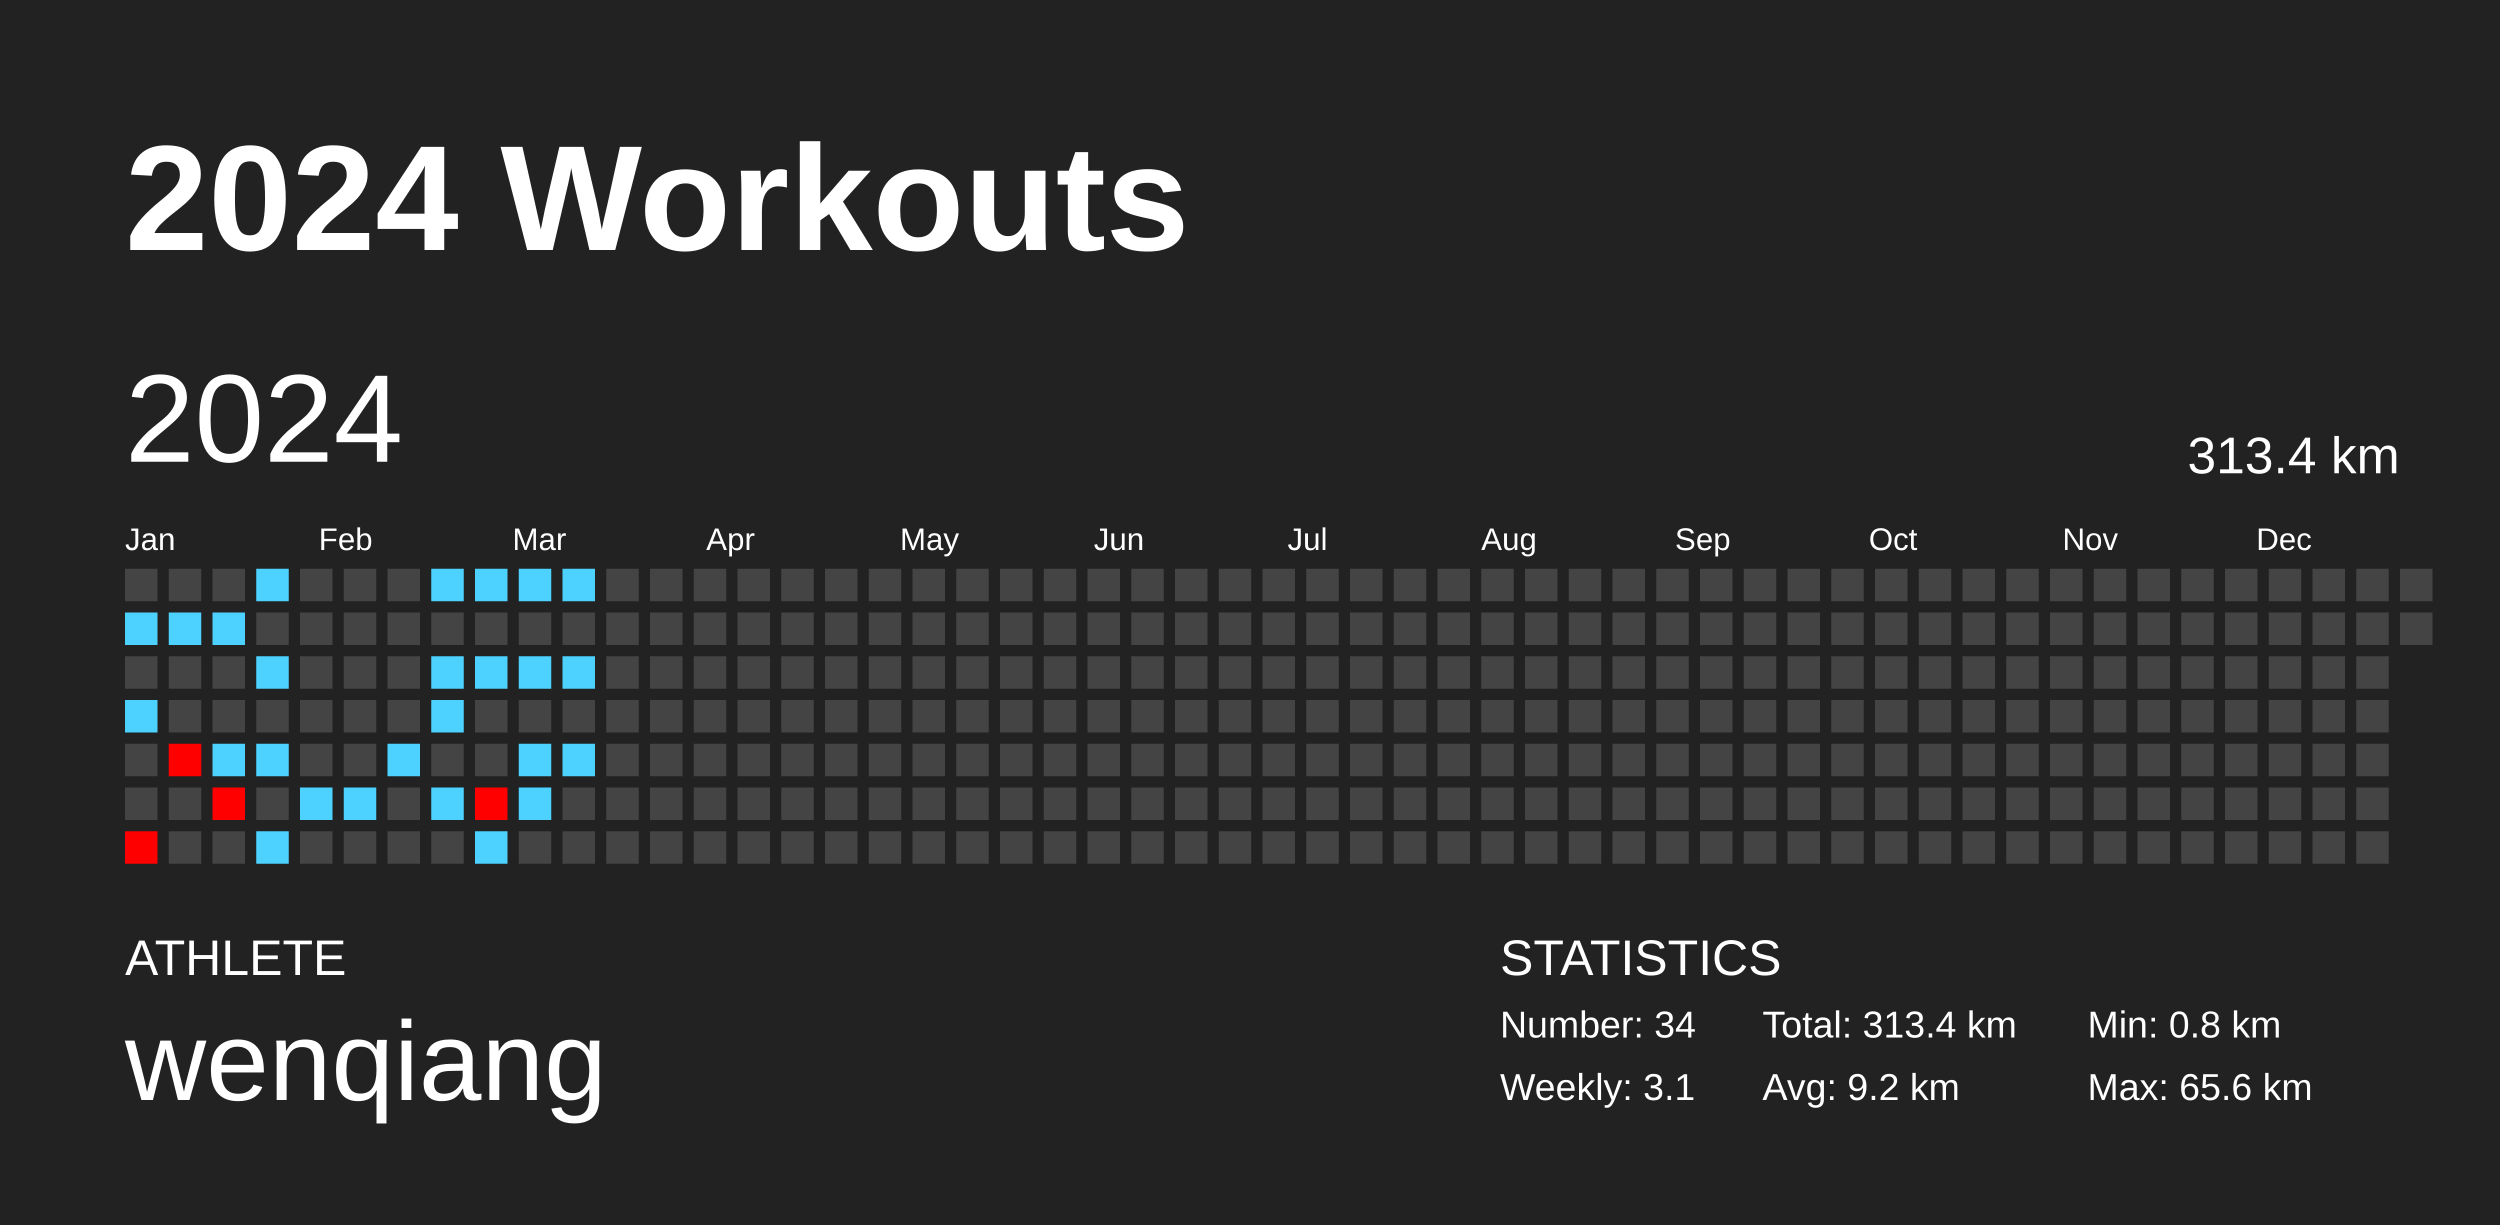
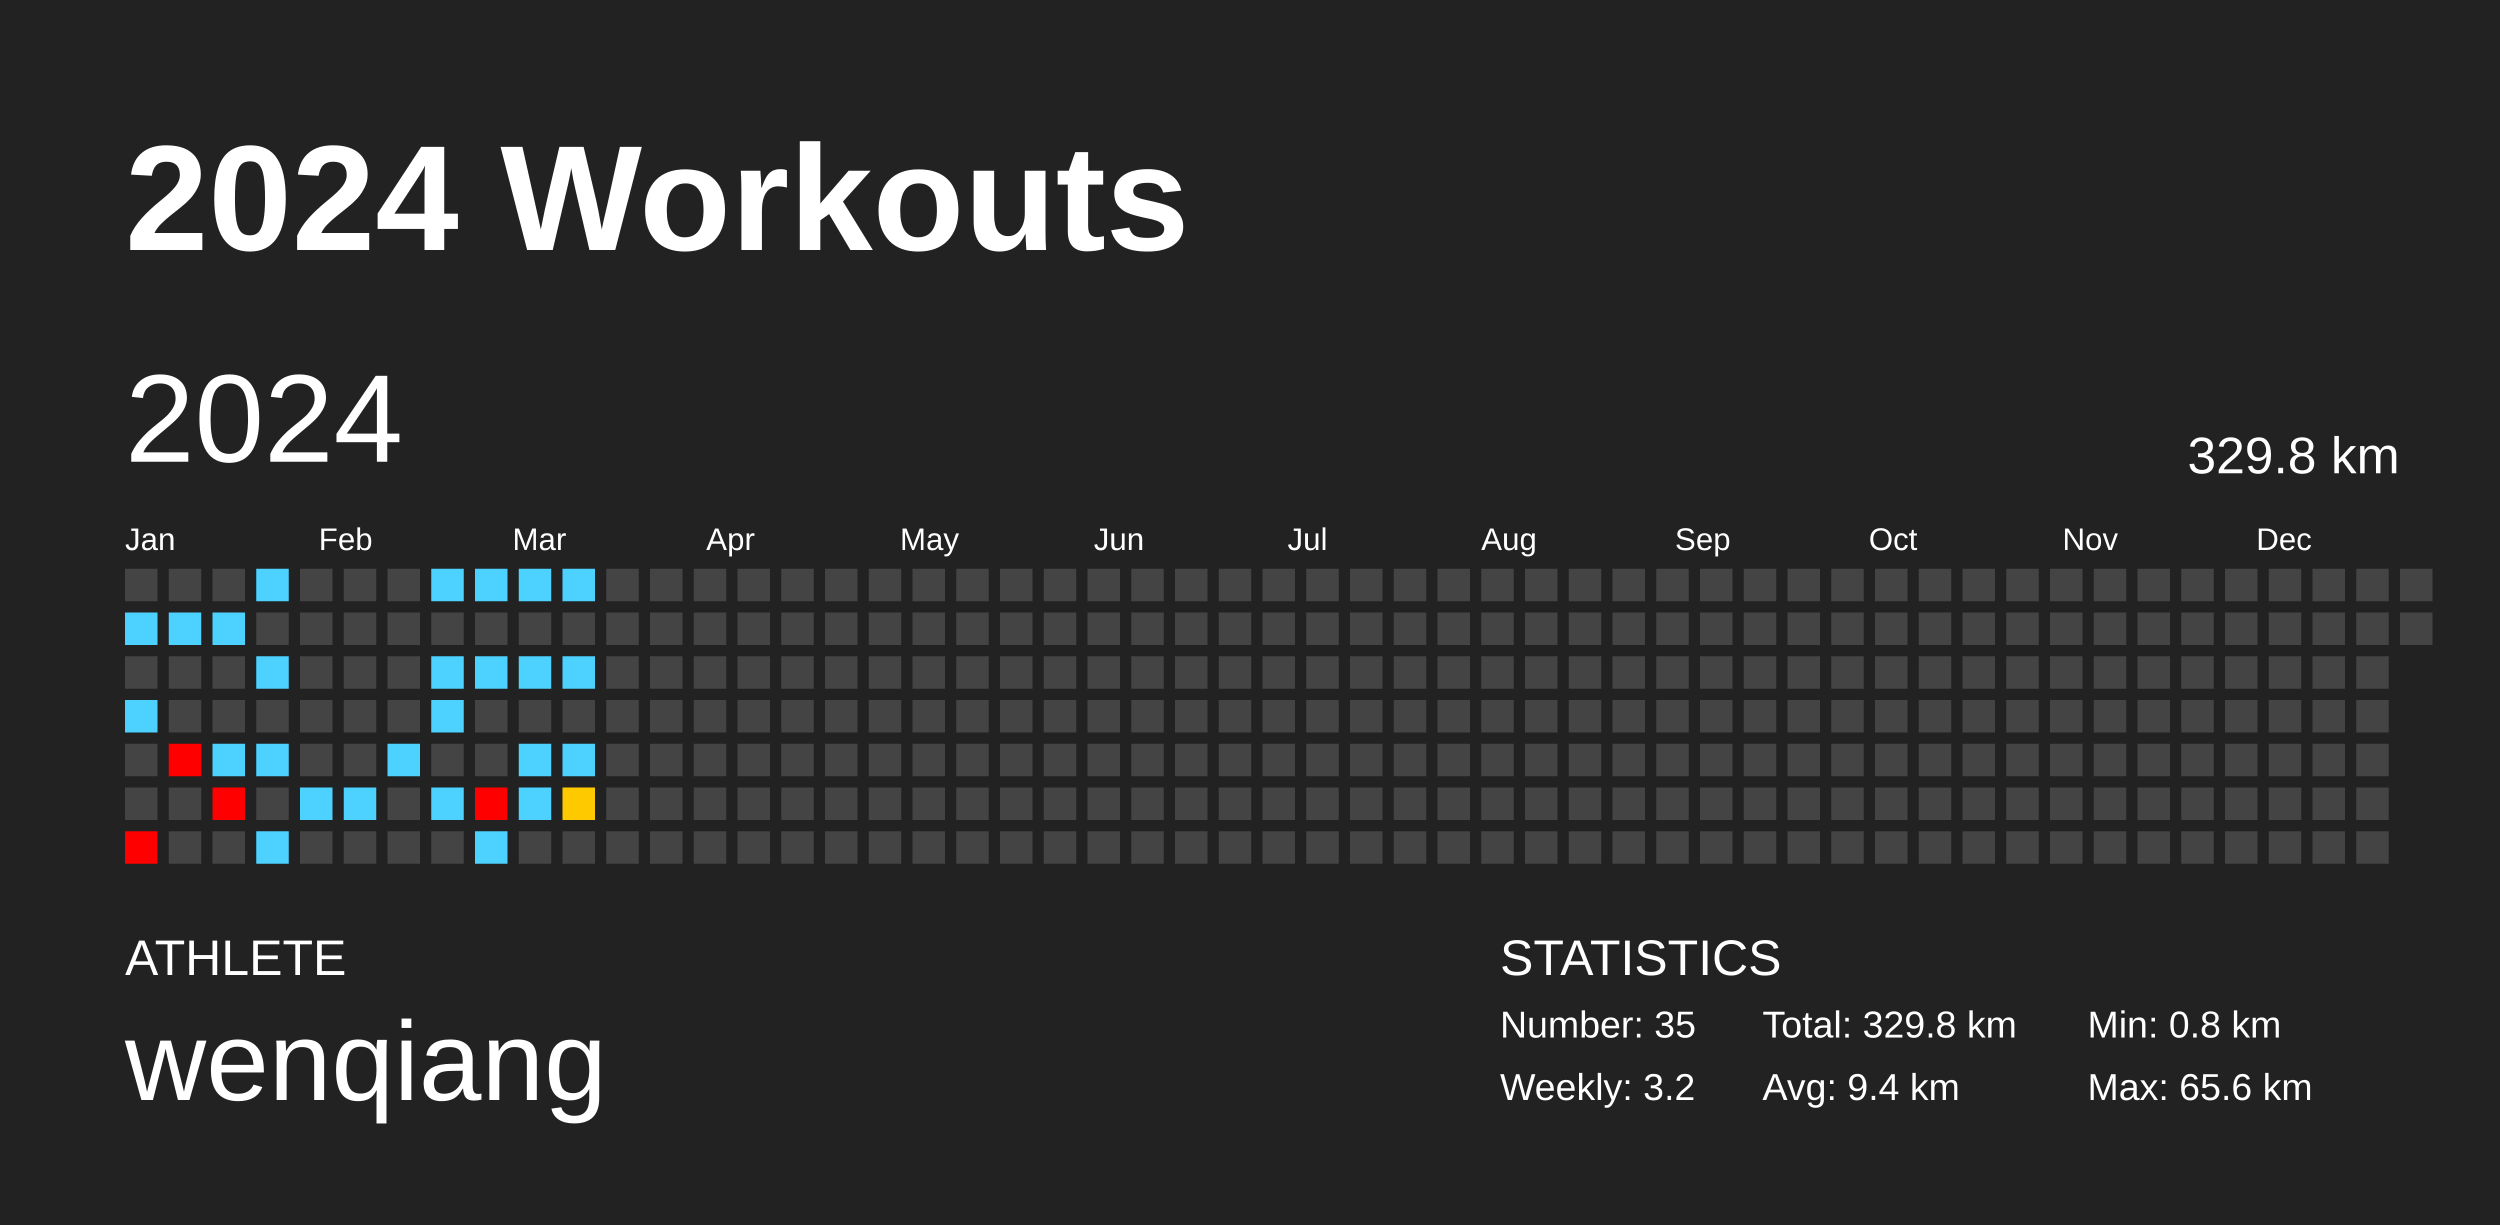
<svg xmlns="http://www.w3.org/2000/svg" baseProfile="full" height="98mm" version="1.1" viewBox="0,0,200,98" width="200mm">
  <defs />
  <rect fill="#222222" height="98" width="200" x="0" y="0" />
  <text fill="#FFFFFF" style="font-size:12px; font-family:Arial; font-weight:bold;" x="10" y="20">2024 Workouts</text>
  <text fill="#FFFFFF" style="font-size:4px; font-family:Arial" x="10" y="78">ATHLETE</text>
  <text fill="#FFFFFF" style="font-size:9px; font-family:Arial" x="10" y="88">wenqiang</text>
  <text fill="#FFFFFF" style="font-size:4px; font-family:Arial" x="120" y="78">STATISTICS</text>
-   <text fill="#FFFFFF" style="font-size:3px; font-family:Arial" x="120" y="83">Number: 34</text>
-   <text fill="#FFFFFF" style="font-size:3px; font-family:Arial" x="120" y="88">Weekly: 3.1</text>
-   <text fill="#FFFFFF" style="font-size:3px; font-family:Arial" x="141" y="83">Total: 313.4 km</text>
-   <text fill="#FFFFFF" style="font-size:3px; font-family:Arial" x="141" y="88">Avg: 9.2 km</text>
+   <text fill="#FFFFFF" style="font-size:3px; font-family:Arial" x="120" y="83">Number: 35</text>
+   <text fill="#FFFFFF" style="font-size:3px; font-family:Arial" x="120" y="88">Weekly: 3.2</text>
+   <text fill="#FFFFFF" style="font-size:3px; font-family:Arial" x="141" y="83">Total: 329.8 km</text>
+   <text fill="#FFFFFF" style="font-size:3px; font-family:Arial" x="141" y="88">Avg: 9.4 km</text>
  <text fill="#FFFFFF" style="font-size:3px; font-family:Arial" x="167" y="83">Min: 0.8 km</text>
  <text fill="#FFFFFF" style="font-size:3px; font-family:Arial" x="167" y="88">Max: 65.6 km</text>
  <text dominant-baseline="hanging" fill="#FFFFFF" style="font-size:10.0px; font-family:Arial;" x="10" y="30">2024</text>
-   <text dominant-baseline="hanging" fill="#FFFFFF" style="font-size:4.125px; font-family:Arial;" x="175" y="35">313.4 km</text>
+   <text dominant-baseline="hanging" fill="#FFFFFF" style="font-size:4.125px; font-family:Arial;" x="175" y="35">329.8 km</text>
  <text fill="#FFFFFF" style="font-size:2.5px; font-family:Arial" x="10.0" y="44">Jan</text>
  <text fill="#FFFFFF" style="font-size:2.5px; font-family:Arial" x="25.5" y="44">Feb</text>
  <text fill="#FFFFFF" style="font-size:2.5px; font-family:Arial" x="41.0" y="44">Mar</text>
  <text fill="#FFFFFF" style="font-size:2.5px; font-family:Arial" x="56.5" y="44">Apr</text>
  <text fill="#FFFFFF" style="font-size:2.5px; font-family:Arial" x="72.0" y="44">May</text>
  <text fill="#FFFFFF" style="font-size:2.5px; font-family:Arial" x="87.5" y="44">Jun</text>
  <text fill="#FFFFFF" style="font-size:2.5px; font-family:Arial" x="103.0" y="44">Jul</text>
  <text fill="#FFFFFF" style="font-size:2.5px; font-family:Arial" x="118.5" y="44">Aug</text>
  <text fill="#FFFFFF" style="font-size:2.5px; font-family:Arial" x="134.0" y="44">Sep</text>
  <text fill="#FFFFFF" style="font-size:2.5px; font-family:Arial" x="149.5" y="44">Oct</text>
  <text fill="#FFFFFF" style="font-size:2.5px; font-family:Arial" x="165.0" y="44">Nov</text>
  <text fill="#FFFFFF" style="font-size:2.5px; font-family:Arial" x="180.5" y="44">Dec</text>
  <rect fill="#444444" height="2.6" width="2.6" x="10.0" y="45.5" />
  <rect fill="#4dd2ff" height="2.6" width="2.6" x="10.0" y="49.0" />
  <rect fill="#444444" height="2.6" width="2.6" x="10.0" y="52.5" />
  <rect fill="#4dd2ff" height="2.6" width="2.6" x="10.0" y="56.0" />
  <rect fill="#444444" height="2.6" width="2.6" x="10.0" y="59.5" />
  <rect fill="#444444" height="2.6" width="2.6" x="10.0" y="63.0" />
  <rect fill="red" height="2.6" width="2.6" x="10.0" y="66.5" />
  <rect fill="#444444" height="2.6" width="2.6" x="13.5" y="45.5" />
  <rect fill="#4dd2ff" height="2.6" width="2.6" x="13.5" y="49.0" />
  <rect fill="#444444" height="2.6" width="2.6" x="13.5" y="52.5" />
  <rect fill="#444444" height="2.6" width="2.6" x="13.5" y="56.0" />
  <rect fill="red" height="2.6" width="2.6" x="13.5" y="59.5" />
  <rect fill="#444444" height="2.6" width="2.6" x="13.5" y="63.0" />
  <rect fill="#444444" height="2.6" width="2.6" x="13.5" y="66.5" />
  <rect fill="#444444" height="2.6" width="2.6" x="17.0" y="45.5" />
  <rect fill="#4dd2ff" height="2.6" width="2.6" x="17.0" y="49.0" />
  <rect fill="#444444" height="2.6" width="2.6" x="17.0" y="52.5" />
  <rect fill="#444444" height="2.6" width="2.6" x="17.0" y="56.0" />
  <rect fill="#4dd2ff" height="2.6" width="2.6" x="17.0" y="59.5" />
  <rect fill="red" height="2.6" width="2.6" x="17.0" y="63.0" />
  <rect fill="#444444" height="2.6" width="2.6" x="17.0" y="66.5" />
  <rect fill="#4dd2ff" height="2.6" width="2.6" x="20.5" y="45.5" />
  <rect fill="#444444" height="2.6" width="2.6" x="20.5" y="49.0" />
  <rect fill="#4dd2ff" height="2.6" width="2.6" x="20.5" y="52.5" />
  <rect fill="#444444" height="2.6" width="2.6" x="20.5" y="56.0" />
  <rect fill="#4dd2ff" height="2.6" width="2.6" x="20.5" y="59.5" />
  <rect fill="#444444" height="2.6" width="2.6" x="20.5" y="63.0" />
  <rect fill="#4dd2ff" height="2.6" width="2.6" x="20.5" y="66.5" />
  <rect fill="#444444" height="2.6" width="2.6" x="24.0" y="45.5" />
  <rect fill="#444444" height="2.6" width="2.6" x="24.0" y="49.0" />
  <rect fill="#444444" height="2.6" width="2.6" x="24.0" y="52.5" />
  <rect fill="#444444" height="2.6" width="2.6" x="24.0" y="56.0" />
  <rect fill="#444444" height="2.6" width="2.6" x="24.0" y="59.5" />
  <rect fill="#4dd2ff" height="2.6" width="2.6" x="24.0" y="63.0" />
  <rect fill="#444444" height="2.6" width="2.6" x="24.0" y="66.5" />
  <rect fill="#444444" height="2.6" width="2.6" x="27.5" y="45.5" />
  <rect fill="#444444" height="2.6" width="2.6" x="27.5" y="49.0" />
  <rect fill="#444444" height="2.6" width="2.6" x="27.5" y="52.5" />
  <rect fill="#444444" height="2.6" width="2.6" x="27.5" y="56.0" />
  <rect fill="#444444" height="2.6" width="2.6" x="27.5" y="59.5" />
  <rect fill="#4dd2ff" height="2.6" width="2.6" x="27.5" y="63.0" />
  <rect fill="#444444" height="2.6" width="2.6" x="27.5" y="66.5" />
  <rect fill="#444444" height="2.6" width="2.6" x="31.0" y="45.5" />
  <rect fill="#444444" height="2.6" width="2.6" x="31.0" y="49.0" />
  <rect fill="#444444" height="2.6" width="2.6" x="31.0" y="52.5" />
  <rect fill="#444444" height="2.6" width="2.6" x="31.0" y="56.0" />
  <rect fill="#4dd2ff" height="2.6" width="2.6" x="31.0" y="59.5" />
  <rect fill="#444444" height="2.6" width="2.6" x="31.0" y="63.0" />
  <rect fill="#444444" height="2.6" width="2.6" x="31.0" y="66.5" />
  <rect fill="#4dd2ff" height="2.6" width="2.6" x="34.5" y="45.5" />
  <rect fill="#444444" height="2.6" width="2.6" x="34.5" y="49.0" />
  <rect fill="#4dd2ff" height="2.6" width="2.6" x="34.5" y="52.5" />
  <rect fill="#4dd2ff" height="2.6" width="2.6" x="34.5" y="56.0" />
  <rect fill="#444444" height="2.6" width="2.6" x="34.5" y="59.5" />
  <rect fill="#4dd2ff" height="2.6" width="2.6" x="34.5" y="63.0" />
  <rect fill="#444444" height="2.6" width="2.6" x="34.5" y="66.5" />
  <rect fill="#4dd2ff" height="2.6" width="2.6" x="38.0" y="45.5" />
  <rect fill="#444444" height="2.6" width="2.6" x="38.0" y="49.0" />
  <rect fill="#4dd2ff" height="2.6" width="2.6" x="38.0" y="52.5" />
  <rect fill="#444444" height="2.6" width="2.6" x="38.0" y="56.0" />
  <rect fill="#444444" height="2.6" width="2.6" x="38.0" y="59.5" />
  <rect fill="red" height="2.6" width="2.6" x="38.0" y="63.0" />
  <rect fill="#4dd2ff" height="2.6" width="2.6" x="38.0" y="66.5" />
  <rect fill="#4dd2ff" height="2.6" width="2.6" x="41.5" y="45.5" />
  <rect fill="#444444" height="2.6" width="2.6" x="41.5" y="49.0" />
  <rect fill="#4dd2ff" height="2.6" width="2.6" x="41.5" y="52.5" />
  <rect fill="#444444" height="2.6" width="2.6" x="41.5" y="56.0" />
  <rect fill="#4dd2ff" height="2.6" width="2.6" x="41.5" y="59.5" />
  <rect fill="#4dd2ff" height="2.6" width="2.6" x="41.5" y="63.0" />
  <rect fill="#444444" height="2.6" width="2.6" x="41.5" y="66.5" />
  <rect fill="#4dd2ff" height="2.6" width="2.6" x="45.0" y="45.5" />
  <rect fill="#444444" height="2.6" width="2.6" x="45.0" y="49.0" />
  <rect fill="#4dd2ff" height="2.6" width="2.6" x="45.0" y="52.5" />
  <rect fill="#444444" height="2.6" width="2.6" x="45.0" y="56.0" />
  <rect fill="#4dd2ff" height="2.6" width="2.6" x="45.0" y="59.5" />
-   <rect fill="#444444" height="2.6" width="2.6" x="45.0" y="63.0" />
+   <rect fill="#ffc900" height="2.6" width="2.6" x="45.0" y="63.0" />
  <rect fill="#444444" height="2.6" width="2.6" x="45.0" y="66.5" />
  <rect fill="#444444" height="2.6" width="2.6" x="48.5" y="45.5" />
  <rect fill="#444444" height="2.6" width="2.6" x="48.5" y="49.0" />
  <rect fill="#444444" height="2.6" width="2.6" x="48.5" y="52.5" />
  <rect fill="#444444" height="2.6" width="2.6" x="48.5" y="56.0" />
  <rect fill="#444444" height="2.6" width="2.6" x="48.5" y="59.5" />
  <rect fill="#444444" height="2.6" width="2.6" x="48.5" y="63.0" />
  <rect fill="#444444" height="2.6" width="2.6" x="48.5" y="66.5" />
  <rect fill="#444444" height="2.6" width="2.6" x="52.0" y="45.5" />
  <rect fill="#444444" height="2.6" width="2.6" x="52.0" y="49.0" />
  <rect fill="#444444" height="2.6" width="2.6" x="52.0" y="52.5" />
  <rect fill="#444444" height="2.6" width="2.6" x="52.0" y="56.0" />
  <rect fill="#444444" height="2.6" width="2.6" x="52.0" y="59.5" />
  <rect fill="#444444" height="2.6" width="2.6" x="52.0" y="63.0" />
  <rect fill="#444444" height="2.6" width="2.6" x="52.0" y="66.5" />
  <rect fill="#444444" height="2.6" width="2.6" x="55.5" y="45.5" />
  <rect fill="#444444" height="2.6" width="2.6" x="55.5" y="49.0" />
  <rect fill="#444444" height="2.6" width="2.6" x="55.5" y="52.5" />
  <rect fill="#444444" height="2.6" width="2.6" x="55.5" y="56.0" />
  <rect fill="#444444" height="2.6" width="2.6" x="55.5" y="59.5" />
  <rect fill="#444444" height="2.6" width="2.6" x="55.5" y="63.0" />
  <rect fill="#444444" height="2.6" width="2.6" x="55.5" y="66.5" />
  <rect fill="#444444" height="2.6" width="2.6" x="59.0" y="45.5" />
  <rect fill="#444444" height="2.6" width="2.6" x="59.0" y="49.0" />
  <rect fill="#444444" height="2.6" width="2.6" x="59.0" y="52.5" />
  <rect fill="#444444" height="2.6" width="2.6" x="59.0" y="56.0" />
  <rect fill="#444444" height="2.6" width="2.6" x="59.0" y="59.5" />
  <rect fill="#444444" height="2.6" width="2.6" x="59.0" y="63.0" />
  <rect fill="#444444" height="2.6" width="2.6" x="59.0" y="66.5" />
  <rect fill="#444444" height="2.6" width="2.6" x="62.5" y="45.5" />
  <rect fill="#444444" height="2.6" width="2.6" x="62.5" y="49.0" />
  <rect fill="#444444" height="2.6" width="2.6" x="62.5" y="52.5" />
  <rect fill="#444444" height="2.6" width="2.6" x="62.5" y="56.0" />
  <rect fill="#444444" height="2.6" width="2.6" x="62.5" y="59.5" />
  <rect fill="#444444" height="2.6" width="2.6" x="62.5" y="63.0" />
  <rect fill="#444444" height="2.6" width="2.6" x="62.5" y="66.5" />
  <rect fill="#444444" height="2.6" width="2.6" x="66.0" y="45.5" />
  <rect fill="#444444" height="2.6" width="2.6" x="66.0" y="49.0" />
  <rect fill="#444444" height="2.6" width="2.6" x="66.0" y="52.5" />
  <rect fill="#444444" height="2.6" width="2.6" x="66.0" y="56.0" />
  <rect fill="#444444" height="2.6" width="2.6" x="66.0" y="59.5" />
  <rect fill="#444444" height="2.6" width="2.6" x="66.0" y="63.0" />
  <rect fill="#444444" height="2.6" width="2.6" x="66.0" y="66.5" />
  <rect fill="#444444" height="2.6" width="2.6" x="69.5" y="45.5" />
  <rect fill="#444444" height="2.6" width="2.6" x="69.5" y="49.0" />
  <rect fill="#444444" height="2.6" width="2.6" x="69.5" y="52.5" />
  <rect fill="#444444" height="2.6" width="2.6" x="69.5" y="56.0" />
  <rect fill="#444444" height="2.6" width="2.6" x="69.5" y="59.5" />
  <rect fill="#444444" height="2.6" width="2.6" x="69.5" y="63.0" />
  <rect fill="#444444" height="2.6" width="2.6" x="69.5" y="66.5" />
  <rect fill="#444444" height="2.6" width="2.6" x="73.0" y="45.5" />
  <rect fill="#444444" height="2.6" width="2.6" x="73.0" y="49.0" />
  <rect fill="#444444" height="2.6" width="2.6" x="73.0" y="52.5" />
  <rect fill="#444444" height="2.6" width="2.6" x="73.0" y="56.0" />
  <rect fill="#444444" height="2.6" width="2.6" x="73.0" y="59.5" />
  <rect fill="#444444" height="2.6" width="2.6" x="73.0" y="63.0" />
  <rect fill="#444444" height="2.6" width="2.6" x="73.0" y="66.5" />
  <rect fill="#444444" height="2.6" width="2.6" x="76.5" y="45.5" />
  <rect fill="#444444" height="2.6" width="2.6" x="76.5" y="49.0" />
  <rect fill="#444444" height="2.6" width="2.6" x="76.5" y="52.5" />
  <rect fill="#444444" height="2.6" width="2.6" x="76.5" y="56.0" />
  <rect fill="#444444" height="2.6" width="2.6" x="76.5" y="59.5" />
  <rect fill="#444444" height="2.6" width="2.6" x="76.5" y="63.0" />
  <rect fill="#444444" height="2.6" width="2.6" x="76.5" y="66.5" />
  <rect fill="#444444" height="2.6" width="2.6" x="80.0" y="45.5" />
  <rect fill="#444444" height="2.6" width="2.6" x="80.0" y="49.0" />
  <rect fill="#444444" height="2.6" width="2.6" x="80.0" y="52.5" />
  <rect fill="#444444" height="2.6" width="2.6" x="80.0" y="56.0" />
  <rect fill="#444444" height="2.6" width="2.6" x="80.0" y="59.5" />
  <rect fill="#444444" height="2.6" width="2.6" x="80.0" y="63.0" />
  <rect fill="#444444" height="2.6" width="2.6" x="80.0" y="66.5" />
  <rect fill="#444444" height="2.6" width="2.6" x="83.5" y="45.5" />
  <rect fill="#444444" height="2.6" width="2.6" x="83.5" y="49.0" />
  <rect fill="#444444" height="2.6" width="2.6" x="83.5" y="52.5" />
  <rect fill="#444444" height="2.6" width="2.6" x="83.5" y="56.0" />
  <rect fill="#444444" height="2.6" width="2.6" x="83.5" y="59.5" />
  <rect fill="#444444" height="2.6" width="2.6" x="83.5" y="63.0" />
  <rect fill="#444444" height="2.6" width="2.6" x="83.5" y="66.5" />
  <rect fill="#444444" height="2.6" width="2.6" x="87.0" y="45.5" />
  <rect fill="#444444" height="2.6" width="2.6" x="87.0" y="49.0" />
  <rect fill="#444444" height="2.6" width="2.6" x="87.0" y="52.5" />
  <rect fill="#444444" height="2.6" width="2.6" x="87.0" y="56.0" />
  <rect fill="#444444" height="2.6" width="2.6" x="87.0" y="59.5" />
  <rect fill="#444444" height="2.6" width="2.6" x="87.0" y="63.0" />
  <rect fill="#444444" height="2.6" width="2.6" x="87.0" y="66.5" />
  <rect fill="#444444" height="2.6" width="2.6" x="90.5" y="45.5" />
  <rect fill="#444444" height="2.6" width="2.6" x="90.5" y="49.0" />
  <rect fill="#444444" height="2.6" width="2.6" x="90.5" y="52.5" />
  <rect fill="#444444" height="2.6" width="2.6" x="90.5" y="56.0" />
  <rect fill="#444444" height="2.6" width="2.6" x="90.5" y="59.5" />
  <rect fill="#444444" height="2.6" width="2.6" x="90.5" y="63.0" />
  <rect fill="#444444" height="2.6" width="2.6" x="90.5" y="66.5" />
  <rect fill="#444444" height="2.6" width="2.6" x="94.0" y="45.5" />
  <rect fill="#444444" height="2.6" width="2.6" x="94.0" y="49.0" />
  <rect fill="#444444" height="2.6" width="2.6" x="94.0" y="52.5" />
  <rect fill="#444444" height="2.6" width="2.6" x="94.0" y="56.0" />
  <rect fill="#444444" height="2.6" width="2.6" x="94.0" y="59.5" />
  <rect fill="#444444" height="2.6" width="2.6" x="94.0" y="63.0" />
  <rect fill="#444444" height="2.6" width="2.6" x="94.0" y="66.5" />
  <rect fill="#444444" height="2.6" width="2.6" x="97.5" y="45.5" />
  <rect fill="#444444" height="2.6" width="2.6" x="97.5" y="49.0" />
  <rect fill="#444444" height="2.6" width="2.6" x="97.5" y="52.5" />
  <rect fill="#444444" height="2.6" width="2.6" x="97.5" y="56.0" />
  <rect fill="#444444" height="2.6" width="2.6" x="97.5" y="59.5" />
  <rect fill="#444444" height="2.6" width="2.6" x="97.5" y="63.0" />
  <rect fill="#444444" height="2.6" width="2.6" x="97.5" y="66.5" />
  <rect fill="#444444" height="2.6" width="2.6" x="101.0" y="45.5" />
  <rect fill="#444444" height="2.6" width="2.6" x="101.0" y="49.0" />
  <rect fill="#444444" height="2.6" width="2.6" x="101.0" y="52.5" />
  <rect fill="#444444" height="2.6" width="2.6" x="101.0" y="56.0" />
  <rect fill="#444444" height="2.6" width="2.6" x="101.0" y="59.5" />
  <rect fill="#444444" height="2.6" width="2.6" x="101.0" y="63.0" />
  <rect fill="#444444" height="2.6" width="2.6" x="101.0" y="66.5" />
  <rect fill="#444444" height="2.6" width="2.6" x="104.5" y="45.5" />
  <rect fill="#444444" height="2.6" width="2.6" x="104.5" y="49.0" />
  <rect fill="#444444" height="2.6" width="2.6" x="104.5" y="52.5" />
  <rect fill="#444444" height="2.6" width="2.6" x="104.5" y="56.0" />
  <rect fill="#444444" height="2.6" width="2.6" x="104.5" y="59.5" />
  <rect fill="#444444" height="2.6" width="2.6" x="104.5" y="63.0" />
  <rect fill="#444444" height="2.6" width="2.6" x="104.5" y="66.5" />
  <rect fill="#444444" height="2.6" width="2.6" x="108.0" y="45.5" />
  <rect fill="#444444" height="2.6" width="2.6" x="108.0" y="49.0" />
  <rect fill="#444444" height="2.6" width="2.6" x="108.0" y="52.5" />
  <rect fill="#444444" height="2.6" width="2.6" x="108.0" y="56.0" />
  <rect fill="#444444" height="2.6" width="2.6" x="108.0" y="59.5" />
  <rect fill="#444444" height="2.6" width="2.6" x="108.0" y="63.0" />
  <rect fill="#444444" height="2.6" width="2.6" x="108.0" y="66.5" />
  <rect fill="#444444" height="2.6" width="2.6" x="111.5" y="45.5" />
  <rect fill="#444444" height="2.6" width="2.6" x="111.5" y="49.0" />
  <rect fill="#444444" height="2.6" width="2.6" x="111.5" y="52.5" />
  <rect fill="#444444" height="2.6" width="2.6" x="111.5" y="56.0" />
  <rect fill="#444444" height="2.6" width="2.6" x="111.5" y="59.5" />
  <rect fill="#444444" height="2.6" width="2.6" x="111.5" y="63.0" />
  <rect fill="#444444" height="2.6" width="2.6" x="111.5" y="66.5" />
  <rect fill="#444444" height="2.6" width="2.6" x="115.0" y="45.5" />
  <rect fill="#444444" height="2.6" width="2.6" x="115.0" y="49.0" />
  <rect fill="#444444" height="2.6" width="2.6" x="115.0" y="52.5" />
  <rect fill="#444444" height="2.6" width="2.6" x="115.0" y="56.0" />
  <rect fill="#444444" height="2.6" width="2.6" x="115.0" y="59.5" />
  <rect fill="#444444" height="2.6" width="2.6" x="115.0" y="63.0" />
  <rect fill="#444444" height="2.6" width="2.6" x="115.0" y="66.5" />
  <rect fill="#444444" height="2.6" width="2.6" x="118.5" y="45.5" />
  <rect fill="#444444" height="2.6" width="2.6" x="118.5" y="49.0" />
  <rect fill="#444444" height="2.6" width="2.6" x="118.5" y="52.5" />
  <rect fill="#444444" height="2.6" width="2.6" x="118.5" y="56.0" />
  <rect fill="#444444" height="2.6" width="2.6" x="118.5" y="59.5" />
  <rect fill="#444444" height="2.6" width="2.6" x="118.5" y="63.0" />
  <rect fill="#444444" height="2.6" width="2.6" x="118.5" y="66.5" />
  <rect fill="#444444" height="2.6" width="2.6" x="122.0" y="45.5" />
  <rect fill="#444444" height="2.6" width="2.6" x="122.0" y="49.0" />
  <rect fill="#444444" height="2.6" width="2.6" x="122.0" y="52.5" />
  <rect fill="#444444" height="2.6" width="2.6" x="122.0" y="56.0" />
  <rect fill="#444444" height="2.6" width="2.6" x="122.0" y="59.5" />
  <rect fill="#444444" height="2.6" width="2.6" x="122.0" y="63.0" />
  <rect fill="#444444" height="2.6" width="2.6" x="122.0" y="66.5" />
  <rect fill="#444444" height="2.6" width="2.6" x="125.5" y="45.5" />
  <rect fill="#444444" height="2.6" width="2.6" x="125.5" y="49.0" />
  <rect fill="#444444" height="2.6" width="2.6" x="125.5" y="52.5" />
  <rect fill="#444444" height="2.6" width="2.6" x="125.5" y="56.0" />
  <rect fill="#444444" height="2.6" width="2.6" x="125.5" y="59.5" />
  <rect fill="#444444" height="2.6" width="2.6" x="125.5" y="63.0" />
  <rect fill="#444444" height="2.6" width="2.6" x="125.5" y="66.5" />
  <rect fill="#444444" height="2.6" width="2.6" x="129.0" y="45.5" />
  <rect fill="#444444" height="2.6" width="2.6" x="129.0" y="49.0" />
  <rect fill="#444444" height="2.6" width="2.6" x="129.0" y="52.5" />
  <rect fill="#444444" height="2.6" width="2.6" x="129.0" y="56.0" />
  <rect fill="#444444" height="2.6" width="2.6" x="129.0" y="59.5" />
  <rect fill="#444444" height="2.6" width="2.6" x="129.0" y="63.0" />
  <rect fill="#444444" height="2.6" width="2.6" x="129.0" y="66.5" />
  <rect fill="#444444" height="2.6" width="2.6" x="132.5" y="45.5" />
  <rect fill="#444444" height="2.6" width="2.6" x="132.5" y="49.0" />
  <rect fill="#444444" height="2.6" width="2.6" x="132.5" y="52.5" />
  <rect fill="#444444" height="2.6" width="2.6" x="132.5" y="56.0" />
  <rect fill="#444444" height="2.6" width="2.6" x="132.5" y="59.5" />
  <rect fill="#444444" height="2.6" width="2.6" x="132.5" y="63.0" />
  <rect fill="#444444" height="2.6" width="2.6" x="132.5" y="66.5" />
  <rect fill="#444444" height="2.6" width="2.6" x="136.0" y="45.5" />
  <rect fill="#444444" height="2.6" width="2.6" x="136.0" y="49.0" />
  <rect fill="#444444" height="2.6" width="2.6" x="136.0" y="52.5" />
  <rect fill="#444444" height="2.6" width="2.6" x="136.0" y="56.0" />
  <rect fill="#444444" height="2.6" width="2.6" x="136.0" y="59.5" />
  <rect fill="#444444" height="2.6" width="2.6" x="136.0" y="63.0" />
  <rect fill="#444444" height="2.6" width="2.6" x="136.0" y="66.5" />
  <rect fill="#444444" height="2.6" width="2.6" x="139.5" y="45.5" />
  <rect fill="#444444" height="2.6" width="2.6" x="139.5" y="49.0" />
  <rect fill="#444444" height="2.6" width="2.6" x="139.5" y="52.5" />
  <rect fill="#444444" height="2.6" width="2.6" x="139.5" y="56.0" />
  <rect fill="#444444" height="2.6" width="2.6" x="139.5" y="59.5" />
  <rect fill="#444444" height="2.6" width="2.6" x="139.5" y="63.0" />
  <rect fill="#444444" height="2.6" width="2.6" x="139.5" y="66.5" />
  <rect fill="#444444" height="2.6" width="2.6" x="143.0" y="45.5" />
  <rect fill="#444444" height="2.6" width="2.6" x="143.0" y="49.0" />
  <rect fill="#444444" height="2.6" width="2.6" x="143.0" y="52.5" />
  <rect fill="#444444" height="2.6" width="2.6" x="143.0" y="56.0" />
  <rect fill="#444444" height="2.6" width="2.6" x="143.0" y="59.5" />
  <rect fill="#444444" height="2.6" width="2.6" x="143.0" y="63.0" />
  <rect fill="#444444" height="2.6" width="2.6" x="143.0" y="66.5" />
  <rect fill="#444444" height="2.6" width="2.6" x="146.5" y="45.5" />
  <rect fill="#444444" height="2.6" width="2.6" x="146.5" y="49.0" />
  <rect fill="#444444" height="2.6" width="2.6" x="146.5" y="52.5" />
  <rect fill="#444444" height="2.6" width="2.6" x="146.5" y="56.0" />
  <rect fill="#444444" height="2.6" width="2.6" x="146.5" y="59.5" />
  <rect fill="#444444" height="2.6" width="2.6" x="146.5" y="63.0" />
  <rect fill="#444444" height="2.6" width="2.6" x="146.5" y="66.5" />
  <rect fill="#444444" height="2.6" width="2.6" x="150.0" y="45.5" />
  <rect fill="#444444" height="2.6" width="2.6" x="150.0" y="49.0" />
  <rect fill="#444444" height="2.6" width="2.6" x="150.0" y="52.5" />
  <rect fill="#444444" height="2.6" width="2.6" x="150.0" y="56.0" />
  <rect fill="#444444" height="2.6" width="2.6" x="150.0" y="59.5" />
  <rect fill="#444444" height="2.6" width="2.6" x="150.0" y="63.0" />
  <rect fill="#444444" height="2.6" width="2.6" x="150.0" y="66.5" />
  <rect fill="#444444" height="2.6" width="2.6" x="153.5" y="45.5" />
  <rect fill="#444444" height="2.6" width="2.6" x="153.5" y="49.0" />
  <rect fill="#444444" height="2.6" width="2.6" x="153.5" y="52.5" />
  <rect fill="#444444" height="2.6" width="2.6" x="153.5" y="56.0" />
  <rect fill="#444444" height="2.6" width="2.6" x="153.5" y="59.5" />
  <rect fill="#444444" height="2.6" width="2.6" x="153.5" y="63.0" />
  <rect fill="#444444" height="2.6" width="2.6" x="153.5" y="66.5" />
  <rect fill="#444444" height="2.6" width="2.6" x="157.0" y="45.5" />
  <rect fill="#444444" height="2.6" width="2.6" x="157.0" y="49.0" />
  <rect fill="#444444" height="2.6" width="2.6" x="157.0" y="52.5" />
  <rect fill="#444444" height="2.6" width="2.6" x="157.0" y="56.0" />
  <rect fill="#444444" height="2.6" width="2.6" x="157.0" y="59.5" />
  <rect fill="#444444" height="2.6" width="2.6" x="157.0" y="63.0" />
  <rect fill="#444444" height="2.6" width="2.6" x="157.0" y="66.5" />
  <rect fill="#444444" height="2.6" width="2.6" x="160.5" y="45.5" />
  <rect fill="#444444" height="2.6" width="2.6" x="160.5" y="49.0" />
  <rect fill="#444444" height="2.6" width="2.6" x="160.5" y="52.5" />
  <rect fill="#444444" height="2.6" width="2.6" x="160.5" y="56.0" />
  <rect fill="#444444" height="2.6" width="2.6" x="160.5" y="59.5" />
  <rect fill="#444444" height="2.6" width="2.6" x="160.5" y="63.0" />
  <rect fill="#444444" height="2.6" width="2.6" x="160.5" y="66.5" />
  <rect fill="#444444" height="2.6" width="2.6" x="164.0" y="45.5" />
  <rect fill="#444444" height="2.6" width="2.6" x="164.0" y="49.0" />
  <rect fill="#444444" height="2.6" width="2.6" x="164.0" y="52.5" />
  <rect fill="#444444" height="2.6" width="2.6" x="164.0" y="56.0" />
  <rect fill="#444444" height="2.6" width="2.6" x="164.0" y="59.5" />
  <rect fill="#444444" height="2.6" width="2.6" x="164.0" y="63.0" />
  <rect fill="#444444" height="2.6" width="2.6" x="164.0" y="66.5" />
  <rect fill="#444444" height="2.6" width="2.6" x="167.5" y="45.5" />
  <rect fill="#444444" height="2.6" width="2.6" x="167.5" y="49.0" />
  <rect fill="#444444" height="2.6" width="2.6" x="167.5" y="52.5" />
  <rect fill="#444444" height="2.6" width="2.6" x="167.5" y="56.0" />
  <rect fill="#444444" height="2.6" width="2.6" x="167.5" y="59.5" />
  <rect fill="#444444" height="2.6" width="2.6" x="167.5" y="63.0" />
  <rect fill="#444444" height="2.6" width="2.6" x="167.5" y="66.5" />
  <rect fill="#444444" height="2.6" width="2.6" x="171.0" y="45.5" />
  <rect fill="#444444" height="2.6" width="2.6" x="171.0" y="49.0" />
  <rect fill="#444444" height="2.6" width="2.6" x="171.0" y="52.5" />
  <rect fill="#444444" height="2.6" width="2.6" x="171.0" y="56.0" />
  <rect fill="#444444" height="2.6" width="2.6" x="171.0" y="59.5" />
  <rect fill="#444444" height="2.6" width="2.6" x="171.0" y="63.0" />
  <rect fill="#444444" height="2.6" width="2.6" x="171.0" y="66.5" />
  <rect fill="#444444" height="2.6" width="2.6" x="174.5" y="45.5" />
  <rect fill="#444444" height="2.6" width="2.6" x="174.5" y="49.0" />
  <rect fill="#444444" height="2.6" width="2.6" x="174.5" y="52.5" />
  <rect fill="#444444" height="2.6" width="2.6" x="174.5" y="56.0" />
  <rect fill="#444444" height="2.6" width="2.6" x="174.5" y="59.5" />
  <rect fill="#444444" height="2.6" width="2.6" x="174.5" y="63.0" />
  <rect fill="#444444" height="2.6" width="2.6" x="174.5" y="66.5" />
  <rect fill="#444444" height="2.6" width="2.6" x="178.0" y="45.5" />
  <rect fill="#444444" height="2.6" width="2.6" x="178.0" y="49.0" />
  <rect fill="#444444" height="2.6" width="2.6" x="178.0" y="52.5" />
  <rect fill="#444444" height="2.6" width="2.6" x="178.0" y="56.0" />
  <rect fill="#444444" height="2.6" width="2.6" x="178.0" y="59.5" />
  <rect fill="#444444" height="2.6" width="2.6" x="178.0" y="63.0" />
  <rect fill="#444444" height="2.6" width="2.6" x="178.0" y="66.5" />
  <rect fill="#444444" height="2.6" width="2.6" x="181.5" y="45.5" />
  <rect fill="#444444" height="2.6" width="2.6" x="181.5" y="49.0" />
  <rect fill="#444444" height="2.6" width="2.6" x="181.5" y="52.5" />
  <rect fill="#444444" height="2.6" width="2.6" x="181.5" y="56.0" />
  <rect fill="#444444" height="2.6" width="2.6" x="181.5" y="59.5" />
  <rect fill="#444444" height="2.6" width="2.6" x="181.5" y="63.0" />
  <rect fill="#444444" height="2.6" width="2.6" x="181.5" y="66.5" />
  <rect fill="#444444" height="2.6" width="2.6" x="185.0" y="45.5" />
  <rect fill="#444444" height="2.6" width="2.6" x="185.0" y="49.0" />
  <rect fill="#444444" height="2.6" width="2.6" x="185.0" y="52.5" />
  <rect fill="#444444" height="2.6" width="2.6" x="185.0" y="56.0" />
  <rect fill="#444444" height="2.6" width="2.6" x="185.0" y="59.5" />
  <rect fill="#444444" height="2.6" width="2.6" x="185.0" y="63.0" />
  <rect fill="#444444" height="2.6" width="2.6" x="185.0" y="66.5" />
  <rect fill="#444444" height="2.6" width="2.6" x="188.5" y="45.5" />
  <rect fill="#444444" height="2.6" width="2.6" x="188.5" y="49.0" />
  <rect fill="#444444" height="2.6" width="2.6" x="188.5" y="52.5" />
  <rect fill="#444444" height="2.6" width="2.6" x="188.5" y="56.0" />
  <rect fill="#444444" height="2.6" width="2.6" x="188.5" y="59.5" />
  <rect fill="#444444" height="2.6" width="2.6" x="188.5" y="63.0" />
  <rect fill="#444444" height="2.6" width="2.6" x="188.5" y="66.5" />
  <rect fill="#444444" height="2.6" width="2.6" x="192.0" y="45.5" />
  <rect fill="#444444" height="2.6" width="2.6" x="192.0" y="49.0" />
</svg>
